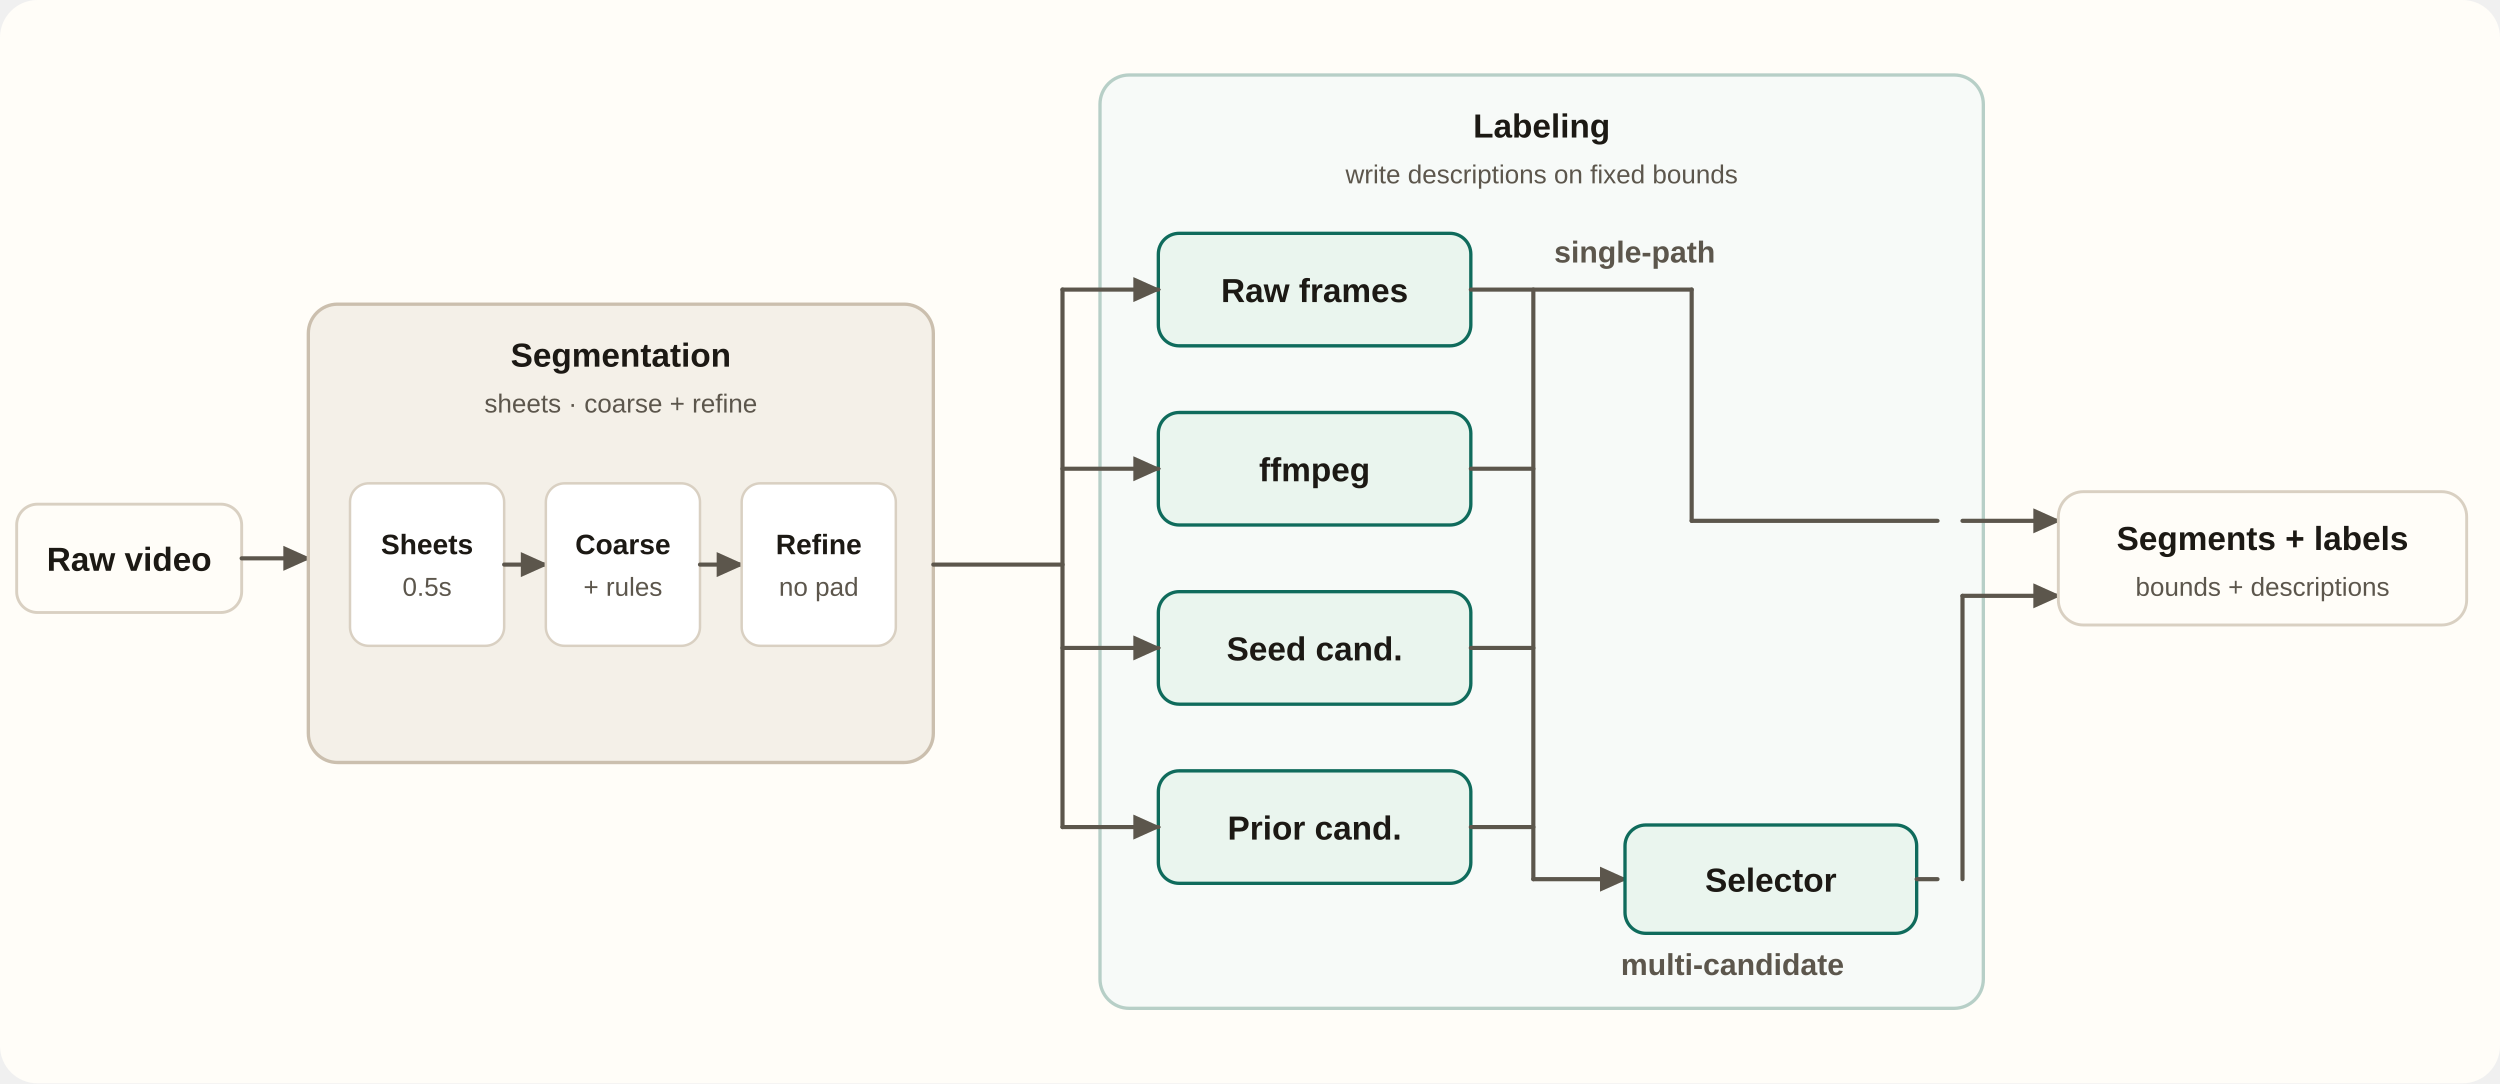
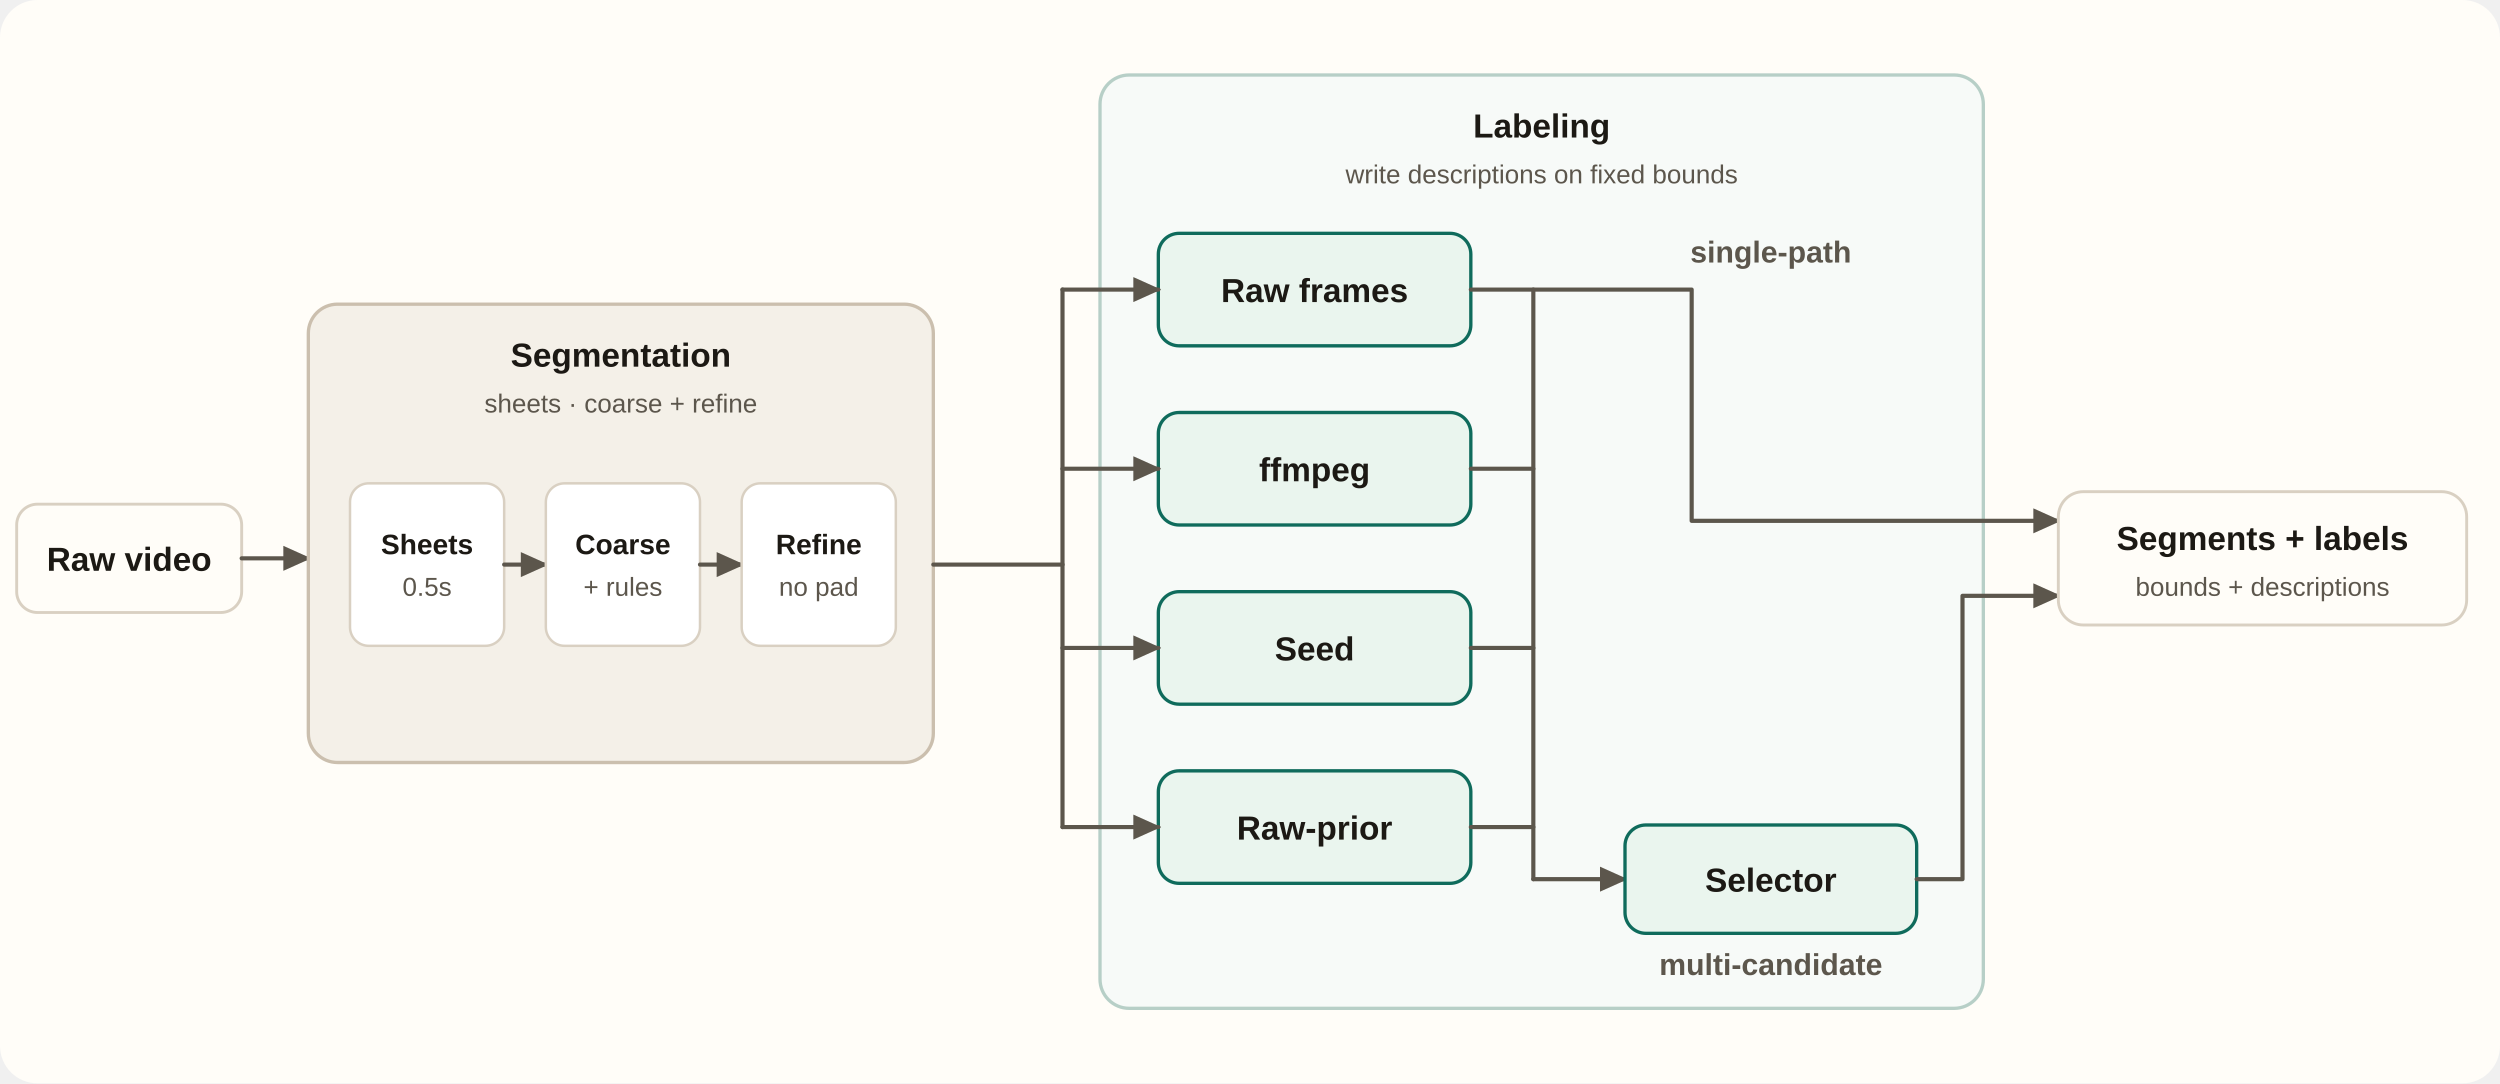
<svg xmlns="http://www.w3.org/2000/svg" viewBox="0 0 1200 520" role="img" aria-labelledby="title desc">
  <defs>
    <style>
      .bg{fill:#fffdf8}
      .ink{fill:#1c1914}
      .muted{fill:#5c564c}
      .arrow{stroke:#5c564c;stroke-width:2;fill:none;stroke-linecap:round;stroke-linejoin:round}
      .seg{fill:#f4f0e8;stroke:#cbbfae;stroke-width:1.6}
      .lab{fill:#f7faf8;stroke:#b7cfc7;stroke-width:1.6}
      .box{fill:#fffdf8;stroke:#d9d0c2;stroke-width:1.4}
      .cand{fill:#eaf5ee;stroke:#0f6b5c;stroke-width:1.6}
      .inner{fill:#fff;stroke:#d9d0c2;stroke-width:1.2}
      .txt{font:16px "IBM Plex Sans",Arial,sans-serif}
      .small{font-size:13.5px}
      .tiny{font-size:12.5px}
      .pathlab{font:14.5px "IBM Plex Sans",Arial,sans-serif;font-weight:650}
      .label{font-weight:700}
    </style>
    <marker id="arr" viewBox="0 0 12 12" refX="10" refY="6" markerWidth="8" markerHeight="8" orient="auto">
      <path d="M1 1.5 L11 6 L1 10.5 z" fill="#5c564c" />
    </marker>
  </defs>
  <rect width="1200" height="520" rx="18" class="bg" />
  <rect x="8" y="242" width="108" height="52" rx="10" class="box" />
  <text x="62" y="274" text-anchor="middle" class="txt label ink">Raw video</text>
  <line x1="116" y1="268" x2="148" y2="268" class="arrow" marker-end="url(#arr)" />
  <rect x="148" y="146" width="300" height="220" rx="14" class="seg" />
  <text x="298" y="176" text-anchor="middle" class="txt label ink">Segmentation</text>
  <text x="298" y="198" text-anchor="middle" class="txt tiny muted">sheets · coarse + refine</text>
  <rect x="168" y="232" width="74" height="78" rx="9" class="inner" />
  <text x="205" y="266" text-anchor="middle" class="txt small label ink">Sheets</text>
  <text x="205" y="286" text-anchor="middle" class="txt tiny muted">0.5s</text>
  <line x1="242" y1="271" x2="262" y2="271" class="arrow" marker-end="url(#arr)" />
  <rect x="262" y="232" width="74" height="78" rx="9" class="inner" />
  <text x="299" y="266" text-anchor="middle" class="txt small label ink">Coarse</text>
  <text x="299" y="286" text-anchor="middle" class="txt tiny muted">+ rules</text>
  <line x1="336" y1="271" x2="356" y2="271" class="arrow" marker-end="url(#arr)" />
  <rect x="356" y="232" width="74" height="78" rx="9" class="inner" />
  <text x="393" y="266" text-anchor="middle" class="txt small label ink">Refine</text>
  <text x="393" y="286" text-anchor="middle" class="txt tiny muted">no pad</text>
  <rect x="528" y="36" width="424" height="448" rx="14" class="lab" />
  <text x="740" y="66" text-anchor="middle" class="txt label ink">Labeling</text>
  <text x="740" y="88" text-anchor="middle" class="txt tiny muted">write descriptions on fixed bounds</text>
  <rect x="556" y="112" width="150" height="54" rx="10" class="cand" />
  <text x="631" y="145" text-anchor="middle" class="txt label ink">Raw frames</text>
  <rect x="556" y="198" width="150" height="54" rx="10" class="cand" />
  <text x="631" y="231" text-anchor="middle" class="txt label ink">ffmpeg</text>
  <rect x="556" y="284" width="150" height="54" rx="10" class="cand" />
-   <text x="631" y="317" text-anchor="middle" class="txt label ink">Seed cand.</text>
+   <text x="631" y="317" text-anchor="middle" class="txt label ink">Seed</text>
  <rect x="556" y="370" width="150" height="54" rx="10" class="cand" />
-   <text x="631" y="403" text-anchor="middle" class="txt label ink">Prior cand.</text>
+   <text x="631" y="403" text-anchor="middle" class="txt label ink">Raw-prior</text>
  <line x1="448" y1="271" x2="510" y2="271" class="arrow" />
  <line x1="510" y1="139" x2="510" y2="397" class="arrow" />
  <line x1="510" y1="139" x2="556" y2="139" class="arrow" marker-end="url(#arr)" />
  <line x1="510" y1="225" x2="556" y2="225" class="arrow" marker-end="url(#arr)" />
  <line x1="510" y1="311" x2="556" y2="311" class="arrow" marker-end="url(#arr)" />
  <line x1="510" y1="397" x2="556" y2="397" class="arrow" marker-end="url(#arr)" />
-   <line x1="706" y1="139" x2="812" y2="139" class="arrow" />
-   <path d="M812 139 V250" class="arrow" />
-   <line x1="812" y1="250" x2="930" y2="250" class="arrow" />
-   <line x1="942" y1="250" x2="988" y2="250" class="arrow" marker-end="url(#arr)" />
-   <text x="746" y="126" class="pathlab muted">single-path</text>
+   <path d="M706 139 H812 V250 H988" class="arrow" marker-end="url(#arr)" />
+   <text x="850" y="126" text-anchor="middle" class="pathlab muted">single-path</text>
  <line x1="736" y1="139" x2="736" y2="422" class="arrow" />
  <line x1="706" y1="225" x2="736" y2="225" class="arrow" />
  <line x1="706" y1="311" x2="736" y2="311" class="arrow" />
  <line x1="706" y1="397" x2="736" y2="397" class="arrow" />
  <line x1="736" y1="422" x2="780" y2="422" class="arrow" marker-end="url(#arr)" />
  <rect x="780" y="396" width="140" height="52" rx="10" class="cand" />
  <text x="850" y="428" text-anchor="middle" class="txt label ink">Selector</text>
-   <line x1="920" y1="422" x2="930" y2="422" class="arrow" />
-   <path d="M942 422 V286" class="arrow" />
-   <line x1="942" y1="286" x2="988" y2="286" class="arrow" marker-end="url(#arr)" />
-   <text x="778" y="468" class="pathlab muted">multi-candidate</text>
+   <path d="M920 422 H942 V286 H988" class="arrow" marker-end="url(#arr)" />
+   <text x="850" y="468" text-anchor="middle" class="pathlab muted">multi-candidate</text>
  <rect x="988" y="236" width="196" height="64" rx="12" class="box" />
  <text x="1086" y="264" text-anchor="middle" class="txt label ink">Segments + labels</text>
  <text x="1086" y="286" text-anchor="middle" class="txt tiny muted">bounds + descriptions</text>
</svg>
